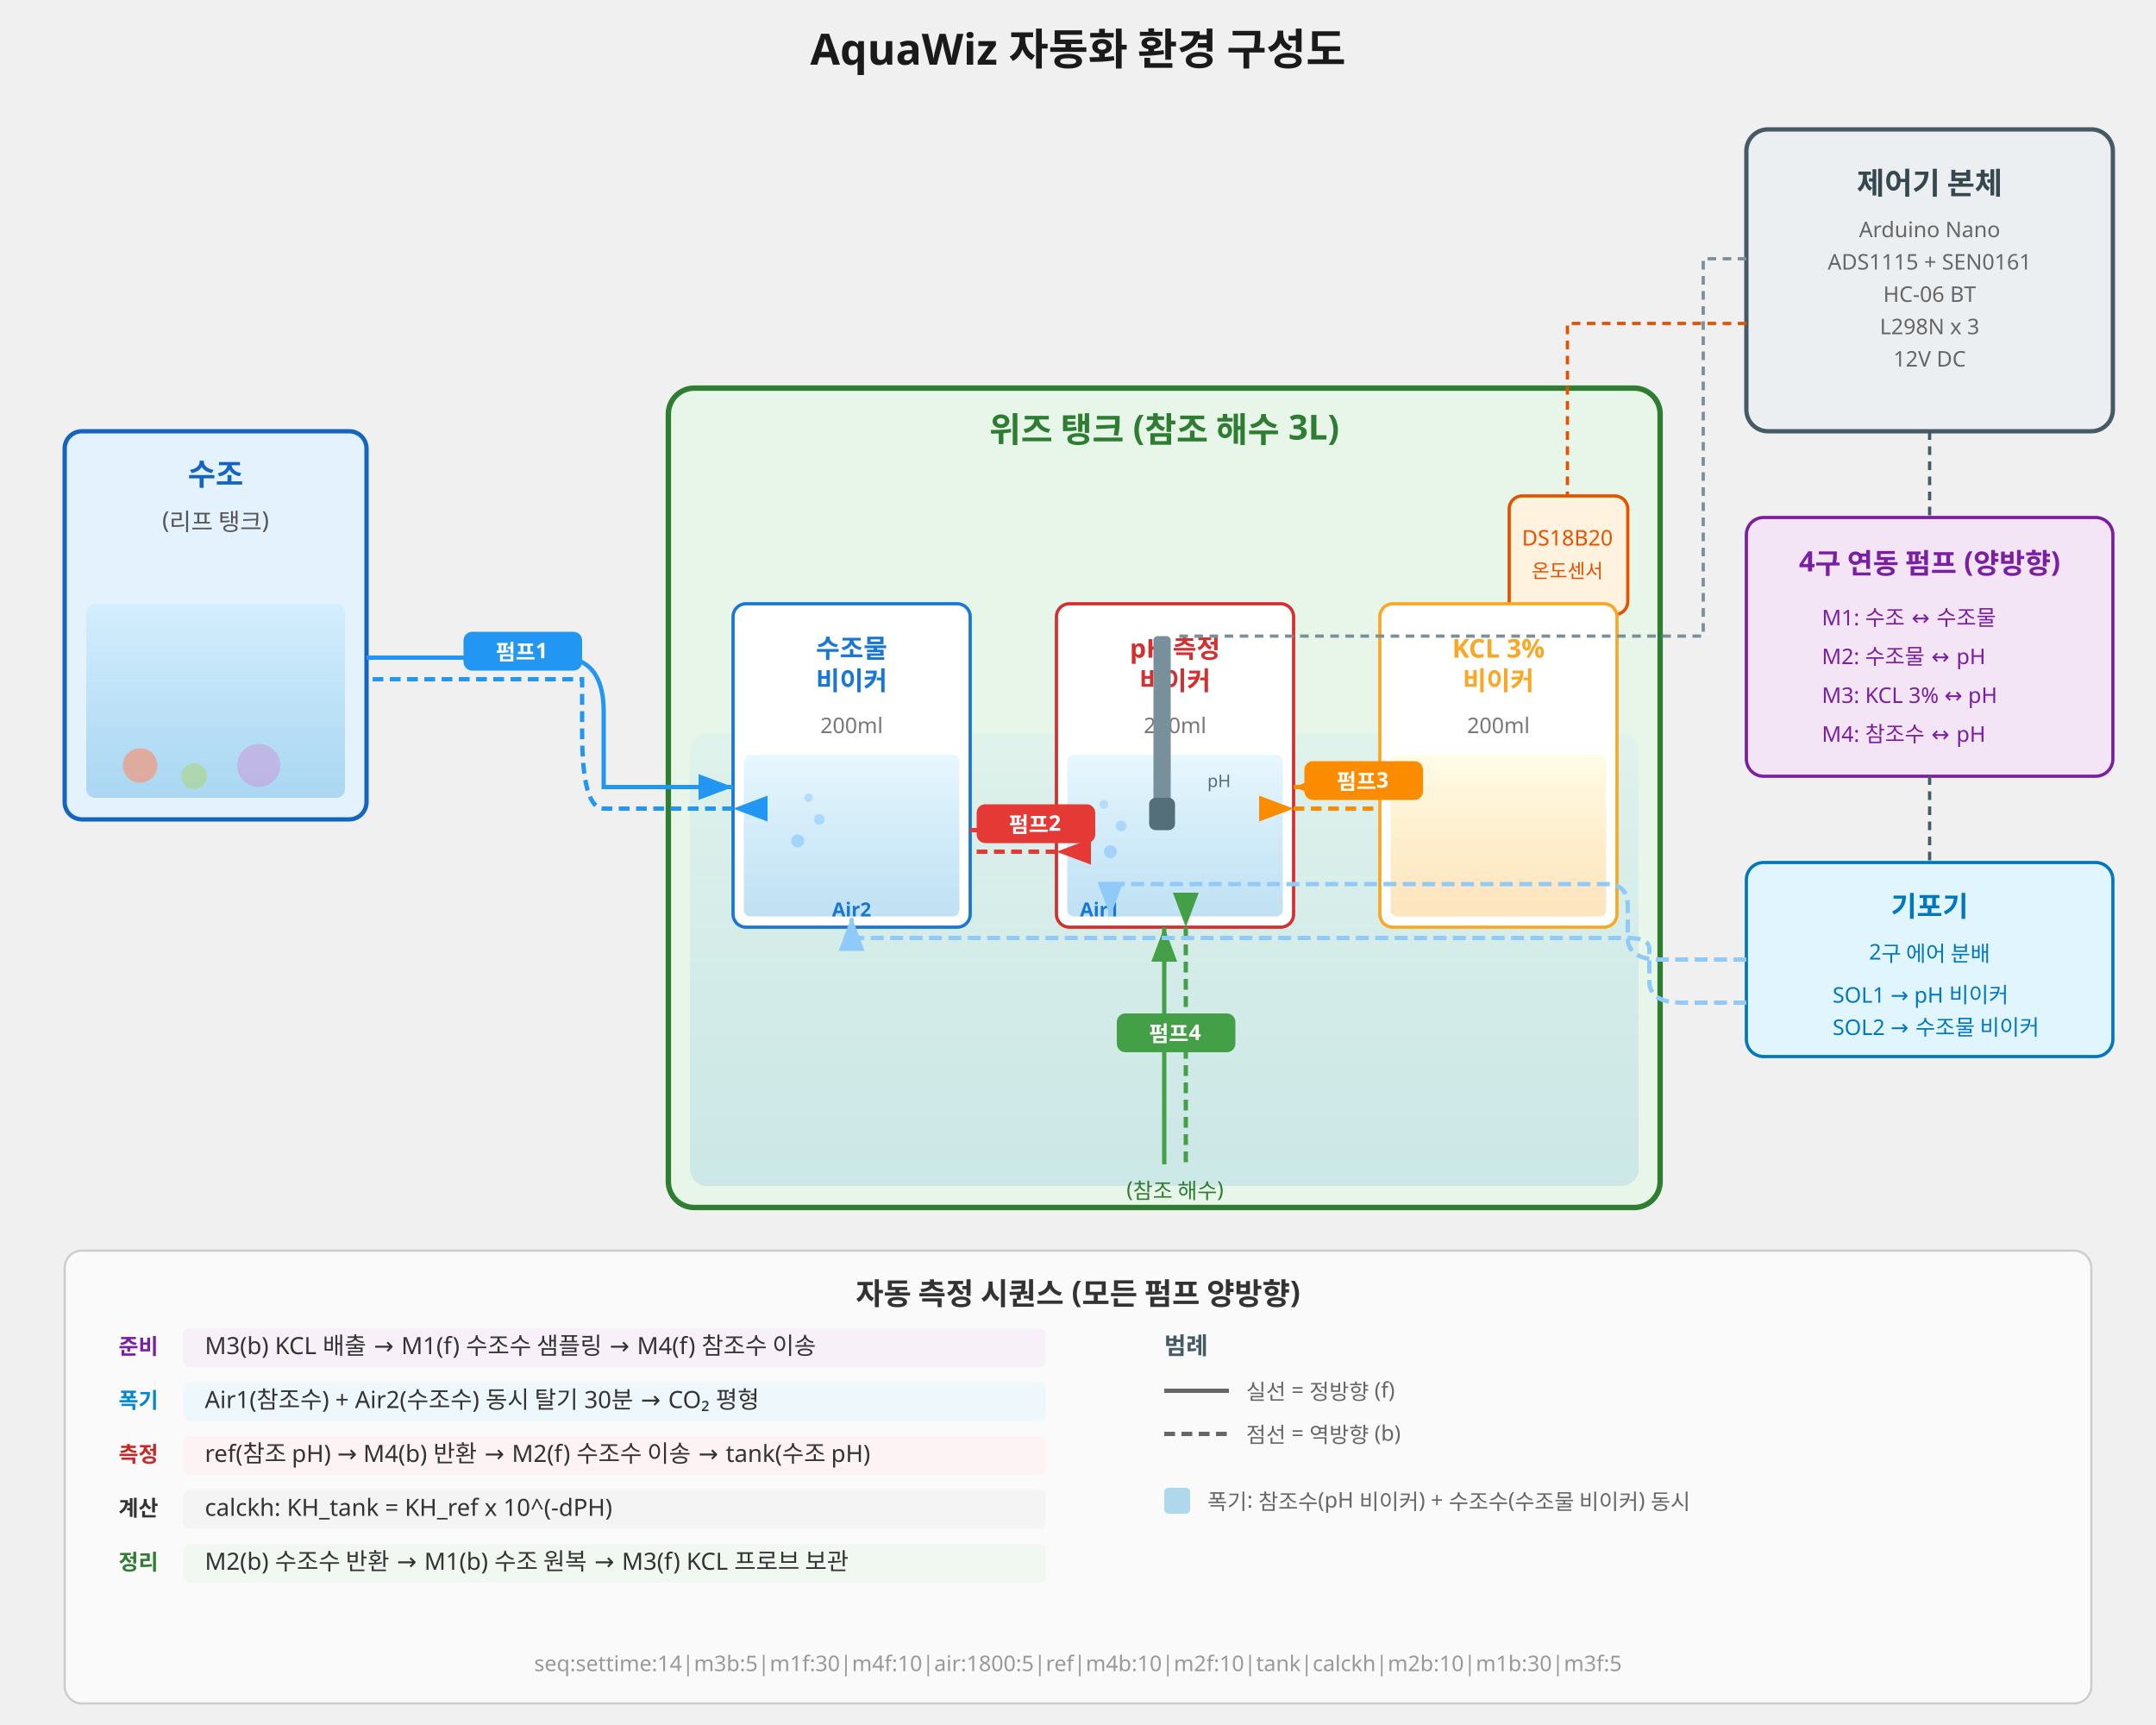
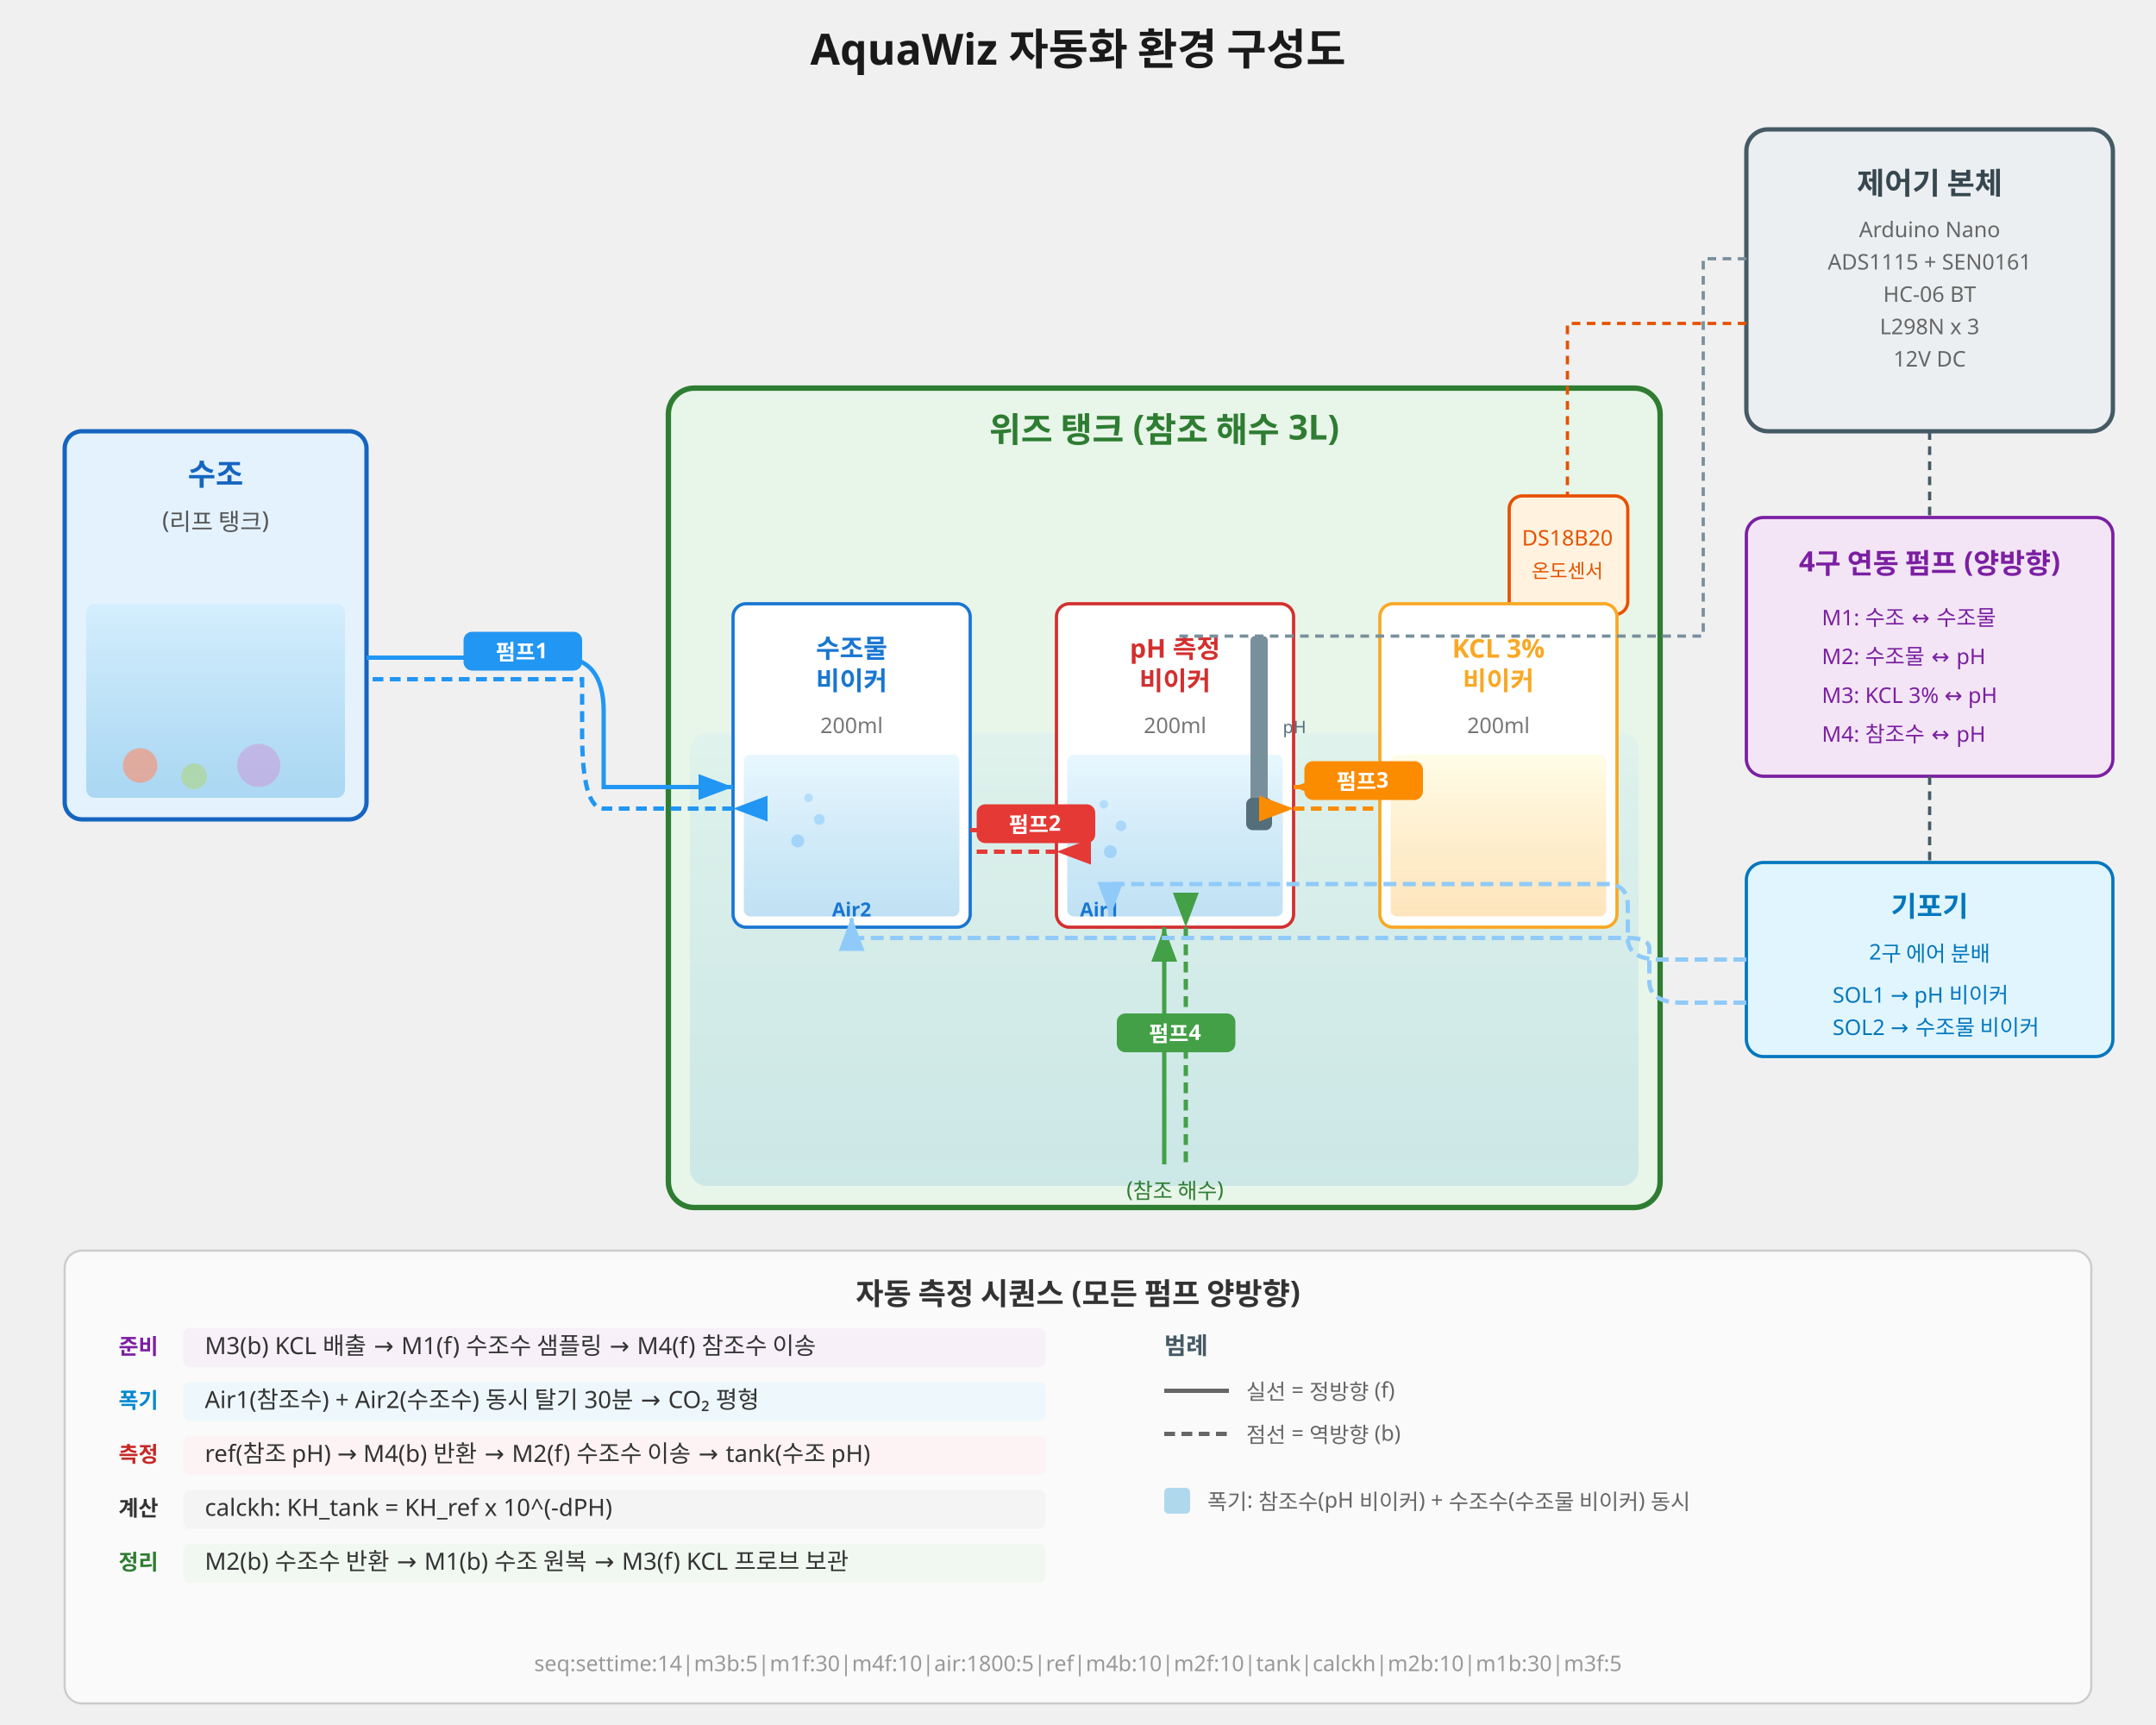
<svg xmlns="http://www.w3.org/2000/svg" viewBox="0 0 1000 800" font-family="'Malgun Gothic', 'Apple SD Gothic Neo', sans-serif" font-size="12">
  <defs>
    <marker id="arrow-blue" markerWidth="8" markerHeight="6" refX="8" refY="3" orient="auto">
      <path d="M0,0 L8,3 L0,6 Z" fill="#2196F3" />
    </marker>
    <marker id="arrow-red" markerWidth="8" markerHeight="6" refX="8" refY="3" orient="auto">
      <path d="M0,0 L8,3 L0,6 Z" fill="#e53935" />
    </marker>
    <marker id="arrow-green" markerWidth="8" markerHeight="6" refX="8" refY="3" orient="auto">
      <path d="M0,0 L8,3 L0,6 Z" fill="#43A047" />
    </marker>
    <marker id="arrow-orange" markerWidth="8" markerHeight="6" refX="8" refY="3" orient="auto">
      <path d="M0,0 L8,3 L0,6 Z" fill="#FB8C00" />
    </marker>
    <marker id="arrow-air" markerWidth="8" markerHeight="6" refX="8" refY="3" orient="auto">
      <path d="M0,0 L8,3 L0,6 Z" fill="#90CAF9" />
    </marker>
    <linearGradient id="water" x1="0" y1="0" x2="0" y2="1">
      <stop offset="0%" stop-color="#B3E5FC" stop-opacity="0.3" />
      <stop offset="100%" stop-color="#0288D1" stop-opacity="0.25" />
    </linearGradient>
    <linearGradient id="kcl" x1="0" y1="0" x2="0" y2="1">
      <stop offset="0%" stop-color="#FFF9C4" stop-opacity="0.4" />
      <stop offset="100%" stop-color="#F9A825" stop-opacity="0.3" />
    </linearGradient>
  </defs>
  <text x="500" y="30" text-anchor="middle" font-size="20" font-weight="bold" fill="#1a1a1a">AquaWiz 자동화 환경 구성도</text>
  <rect x="30" y="200" width="140" height="180" rx="8" fill="#E3F2FD" stroke="#1565C0" stroke-width="2" />
  <rect x="40" y="280" width="120" height="90" rx="4" fill="url(#water)" />
  <text x="100" y="225" text-anchor="middle" font-size="14" font-weight="bold" fill="#1565C0">수조</text>
  <text x="100" y="245" text-anchor="middle" font-size="11" fill="#555">(리프 탱크)</text>
  <circle cx="65" cy="355" r="8" fill="#FF8A65" opacity="0.6" />
  <circle cx="90" cy="360" r="6" fill="#AED581" opacity="0.6" />
  <circle cx="120" cy="355" r="10" fill="#CE93D8" opacity="0.5" />
  <rect x="310" y="180" width="460" height="380" rx="12" fill="#E8F5E9" stroke="#2E7D32" stroke-width="2.5" stroke-dasharray="none" />
  <text x="540" y="205" text-anchor="middle" font-size="16" font-weight="bold" fill="#2E7D32">위즈 탱크 (참조 해수 3L)</text>
  <rect x="320" y="340" width="440" height="210" rx="8" fill="url(#water)" opacity="0.5" />
  <rect x="700" y="230" width="55" height="55" rx="6" fill="#FFF3E0" stroke="#E65100" stroke-width="1.5" />
  <text x="727" y="253" text-anchor="middle" font-size="10" fill="#E65100">DS18B20</text>
  <text x="727" y="268" text-anchor="middle" font-size="9" fill="#E65100">온도센서</text>
  <line x1="727" y1="285" x2="727" y2="350" stroke="#E65100" stroke-width="2" stroke-dasharray="4,3" />
  <circle cx="727" cy="355" r="4" fill="#E65100" />
  <rect x="340" y="280" width="110" height="150" rx="6" fill="white" stroke="#1976D2" stroke-width="1.5" />
  <rect x="345" y="350" width="100" height="75" rx="3" fill="url(#water)" />
  <text x="395" y="305" text-anchor="middle" font-size="12" font-weight="bold" fill="#1976D2">수조물</text>
  <text x="395" y="320" text-anchor="middle" font-size="12" font-weight="bold" fill="#1976D2">비이커</text>
  <text x="395" y="340" text-anchor="middle" font-size="10" fill="#777">200ml</text>
  <circle cx="370" cy="390" r="3" fill="#90CAF9" opacity="0.7" />
  <circle cx="380" cy="380" r="2.5" fill="#90CAF9" opacity="0.6" />
  <circle cx="375" cy="370" r="2" fill="#90CAF9" opacity="0.5" />
  <text x="395" y="425" text-anchor="middle" font-size="9" fill="#1976D2" font-weight="bold">Air2</text>
  <rect x="490" y="280" width="110" height="150" rx="6" fill="white" stroke="#D32F2F" stroke-width="1.5" />
  <rect x="495" y="350" width="100" height="75" rx="3" fill="url(#water)" />
  <text x="545" y="305" text-anchor="middle" font-size="12" font-weight="bold" fill="#D32F2F">pH 측정</text>
  <text x="545" y="320" text-anchor="middle" font-size="12" font-weight="bold" fill="#D32F2F">비이커</text>
  <text x="545" y="340" text-anchor="middle" font-size="10" fill="#777">200ml</text>
-   <rect x="535" y="295" width="8" height="80" rx="2" fill="#78909C" />
-   <rect x="533" y="370" width="12" height="15" rx="3" fill="#546E7A" />
-   <text x="560" y="365" font-size="8" fill="#546E7A">pH</text>
+   <rect x="580" y="295" width="8" height="80" rx="2" fill="#78909C" />
+   <rect x="578" y="370" width="12" height="15" rx="3" fill="#546E7A" />
+   <text x="595" y="340" font-size="8" fill="#546E7A">pH</text>
  <circle cx="515" cy="395" r="3" fill="#90CAF9" opacity="0.7" />
  <circle cx="520" cy="383" r="2.5" fill="#90CAF9" opacity="0.6" />
  <circle cx="512" cy="373" r="2" fill="#90CAF9" opacity="0.5" />
  <text x="510" y="425" text-anchor="middle" font-size="9" fill="#1976D2" font-weight="bold">Air1</text>
  <rect x="640" y="280" width="110" height="150" rx="6" fill="white" stroke="#F9A825" stroke-width="1.5" />
  <rect x="645" y="350" width="100" height="75" rx="3" fill="url(#kcl)" />
  <text x="695" y="305" text-anchor="middle" font-size="12" font-weight="bold" fill="#F9A825">KCL 3%</text>
  <text x="695" y="320" text-anchor="middle" font-size="12" font-weight="bold" fill="#F9A825">비이커</text>
  <text x="695" y="340" text-anchor="middle" font-size="10" fill="#777">200ml</text>
  <rect x="810" y="60" width="170" height="140" rx="10" fill="#ECEFF1" stroke="#455A64" stroke-width="2" />
  <text x="895" y="90" text-anchor="middle" font-size="14" font-weight="bold" fill="#37474F">제어기 본체</text>
  <text x="895" y="110" text-anchor="middle" font-size="10" fill="#666">Arduino Nano</text>
  <text x="895" y="125" text-anchor="middle" font-size="10" fill="#666">ADS1115 + SEN0161</text>
  <text x="895" y="140" text-anchor="middle" font-size="10" fill="#666">HC-06 BT</text>
  <text x="895" y="155" text-anchor="middle" font-size="10" fill="#666">L298N x 3</text>
  <text x="895" y="170" text-anchor="middle" font-size="10" fill="#666">12V DC</text>
  <rect x="810" y="240" width="170" height="120" rx="8" fill="#F3E5F5" stroke="#7B1FA2" stroke-width="1.5" />
  <text x="895" y="265" text-anchor="middle" font-size="13" font-weight="bold" fill="#7B1FA2">4구 연동 펌프 (양방향)</text>
  <text x="845" y="290" font-size="10" fill="#7B1FA2">M1: 수조 ↔ 수조물</text>
  <text x="845" y="308" font-size="10" fill="#7B1FA2">M2: 수조물 ↔ pH</text>
  <text x="845" y="326" font-size="10" fill="#7B1FA2">M3: KCL 3% ↔ pH</text>
  <text x="845" y="344" font-size="10" fill="#7B1FA2">M4: 참조수 ↔ pH</text>
  <rect x="810" y="400" width="170" height="90" rx="8" fill="#E1F5FE" stroke="#0277BD" stroke-width="1.5" />
  <text x="895" y="425" text-anchor="middle" font-size="13" font-weight="bold" fill="#0277BD">기포기</text>
  <text x="895" y="445" text-anchor="middle" font-size="10" fill="#0277BD">2구 에어 분배</text>
  <text x="850" y="465" font-size="10" fill="#0277BD">SOL1 → pH 비이커</text>
  <text x="850" y="480" font-size="10" fill="#0277BD">SOL2 → 수조물 비이커</text>
  <path d="M170,305 L260,305 Q280,305 280,330 L280,365 L340,365" fill="none" stroke="#2196F3" stroke-width="2" marker-end="url(#arrow-blue)" />
  <path d="M340,375 L280,375 Q270,375 270,340 L270,315 L170,315" fill="none" stroke="#2196F3" stroke-width="2" stroke-dasharray="5,3" marker-start="url(#arrow-blue)" />
  <rect x="215" y="293" width="55" height="18" rx="4" fill="#2196F3" />
  <text x="242" y="306" text-anchor="middle" font-size="10" fill="white" font-weight="bold">펌프1</text>
  <path d="M450,385 L490,385" fill="none" stroke="#e53935" stroke-width="2" marker-end="url(#arrow-red)" />
  <path d="M490,395 L450,395" fill="none" stroke="#e53935" stroke-width="2" stroke-dasharray="5,3" marker-start="url(#arrow-red)" />
  <rect x="453" y="373" width="55" height="18" rx="4" fill="#e53935" />
  <text x="480" y="386" text-anchor="middle" font-size="10" fill="white" font-weight="bold">펌프2</text>
  <path d="M640,365 L600,365" fill="none" stroke="#FB8C00" stroke-width="2" marker-end="url(#arrow-orange)" />
  <path d="M600,375 L640,375" fill="none" stroke="#FB8C00" stroke-width="2" stroke-dasharray="5,3" marker-start="url(#arrow-orange)" />
  <rect x="605" y="353" width="55" height="18" rx="4" fill="#FB8C00" />
  <text x="632" y="366" text-anchor="middle" font-size="10" fill="white" font-weight="bold">펌프3</text>
  <path d="M540,540 L540,430" fill="none" stroke="#43A047" stroke-width="2" marker-end="url(#arrow-green)" />
  <path d="M550,430 L550,540" fill="none" stroke="#43A047" stroke-width="2" stroke-dasharray="5,3" marker-start="url(#arrow-green)" />
  <rect x="518" y="470" width="55" height="18" rx="4" fill="#43A047" />
  <text x="545" y="483" text-anchor="middle" font-size="10" fill="white" font-weight="bold">펌프4</text>
  <text x="545" y="555" text-anchor="middle" font-size="10" fill="#2E7D32">(참조 해수)</text>
  <path d="M810,445 L770,445 Q755,445 755,435 L755,420 Q755,410 745,410 L515,410 L515,425" fill="none" stroke="#90CAF9" stroke-width="2" stroke-dasharray="6,3" marker-end="url(#arrow-air)" />
  <path d="M810,465 L780,465 Q765,465 765,455 L765,440 Q765,435 755,435 L395,435 L395,425" fill="none" stroke="#90CAF9" stroke-width="2" stroke-dasharray="6,3" marker-end="url(#arrow-air)" />
  <line x1="895" y1="200" x2="895" y2="240" stroke="#455A64" stroke-width="1.5" stroke-dasharray="4,3" />
  <line x1="895" y1="360" x2="895" y2="400" stroke="#455A64" stroke-width="1.5" stroke-dasharray="4,3" />
  <path d="M810,150 L727,150 L727,230" fill="none" stroke="#E65100" stroke-width="1.5" stroke-dasharray="4,3" />
  <path d="M810,120 L790,120 L790,295 L560,295 L545,295" fill="none" stroke="#78909C" stroke-width="1.5" stroke-dasharray="4,3" />
  <rect x="30" y="580" width="940" height="210" rx="8" fill="#FAFAFA" stroke="#CCC" stroke-width="1" />
  <text x="500" y="605" text-anchor="middle" font-size="14" font-weight="bold" fill="#333">자동 측정 시퀀스 (모든 펌프 양방향)</text>
  <text x="55" y="628" font-size="10" font-weight="bold" fill="#7B1FA2">준비</text>
  <rect x="85" y="616" width="400" height="18" rx="3" fill="#F3E5F5" opacity="0.5" />
  <text x="95" y="628" font-size="11" fill="#333">M3(b) KCL 배출 → M1(f) 수조수 샘플링 → M4(f) 참조수 이송</text>
  <text x="55" y="653" font-size="10" font-weight="bold" fill="#0288D1">폭기</text>
  <rect x="85" y="641" width="400" height="18" rx="3" fill="#E1F5FE" opacity="0.5" />
  <text x="95" y="653" font-size="11" fill="#333">Air1(참조수) + Air2(수조수) 동시 탈기 30분 → CO₂ 평형</text>
  <text x="55" y="678" font-size="10" font-weight="bold" fill="#C62828">측정</text>
  <rect x="85" y="666" width="400" height="18" rx="3" fill="#FFEBEE" opacity="0.5" />
  <text x="95" y="678" font-size="11" fill="#333">ref(참조 pH) → M4(b) 반환 → M2(f) 수조수 이송 → tank(수조 pH)</text>
  <text x="55" y="703" font-size="10" font-weight="bold" fill="#333">계산</text>
  <rect x="85" y="691" width="400" height="18" rx="3" fill="#EEEEEE" opacity="0.5" />
  <text x="95" y="703" font-size="11" fill="#333">calckh: KH_tank = KH_ref x 10^(-dPH)</text>
  <text x="55" y="728" font-size="10" font-weight="bold" fill="#2E7D32">정리</text>
  <rect x="85" y="716" width="400" height="18" rx="3" fill="#E8F5E9" opacity="0.5" />
  <text x="95" y="728" font-size="11" fill="#333">M2(b) 수조수 반환 → M1(b) 수조 원복 → M3(f) KCL 프로브 보관</text>
  <text x="540" y="628" font-size="11" font-weight="bold" fill="#455A64">범례</text>
  <line x1="540" y1="645" x2="570" y2="645" stroke="#666" stroke-width="2" />
  <text x="578" y="649" font-size="10" fill="#666">실선 = 정방향 (f)</text>
  <line x1="540" y1="665" x2="570" y2="665" stroke="#666" stroke-width="2" stroke-dasharray="5,3" />
  <text x="578" y="669" font-size="10" fill="#666">점선 = 역방향 (b)</text>
  <rect x="540" y="690" width="12" height="12" rx="2" fill="#0288D1" opacity="0.3" />
  <text x="560" y="700" font-size="10" fill="#666">폭기: 참조수(pH 비이커) + 수조수(수조물 비이커) 동시</text>
  <text x="500" y="775" text-anchor="middle" font-size="10" fill="#999">seq:settime:14|m3b:5|m1f:30|m4f:10|air:1800:5|ref|m4b:10|m2f:10|tank|calckh|m2b:10|m1b:30|m3f:5</text>
</svg>
